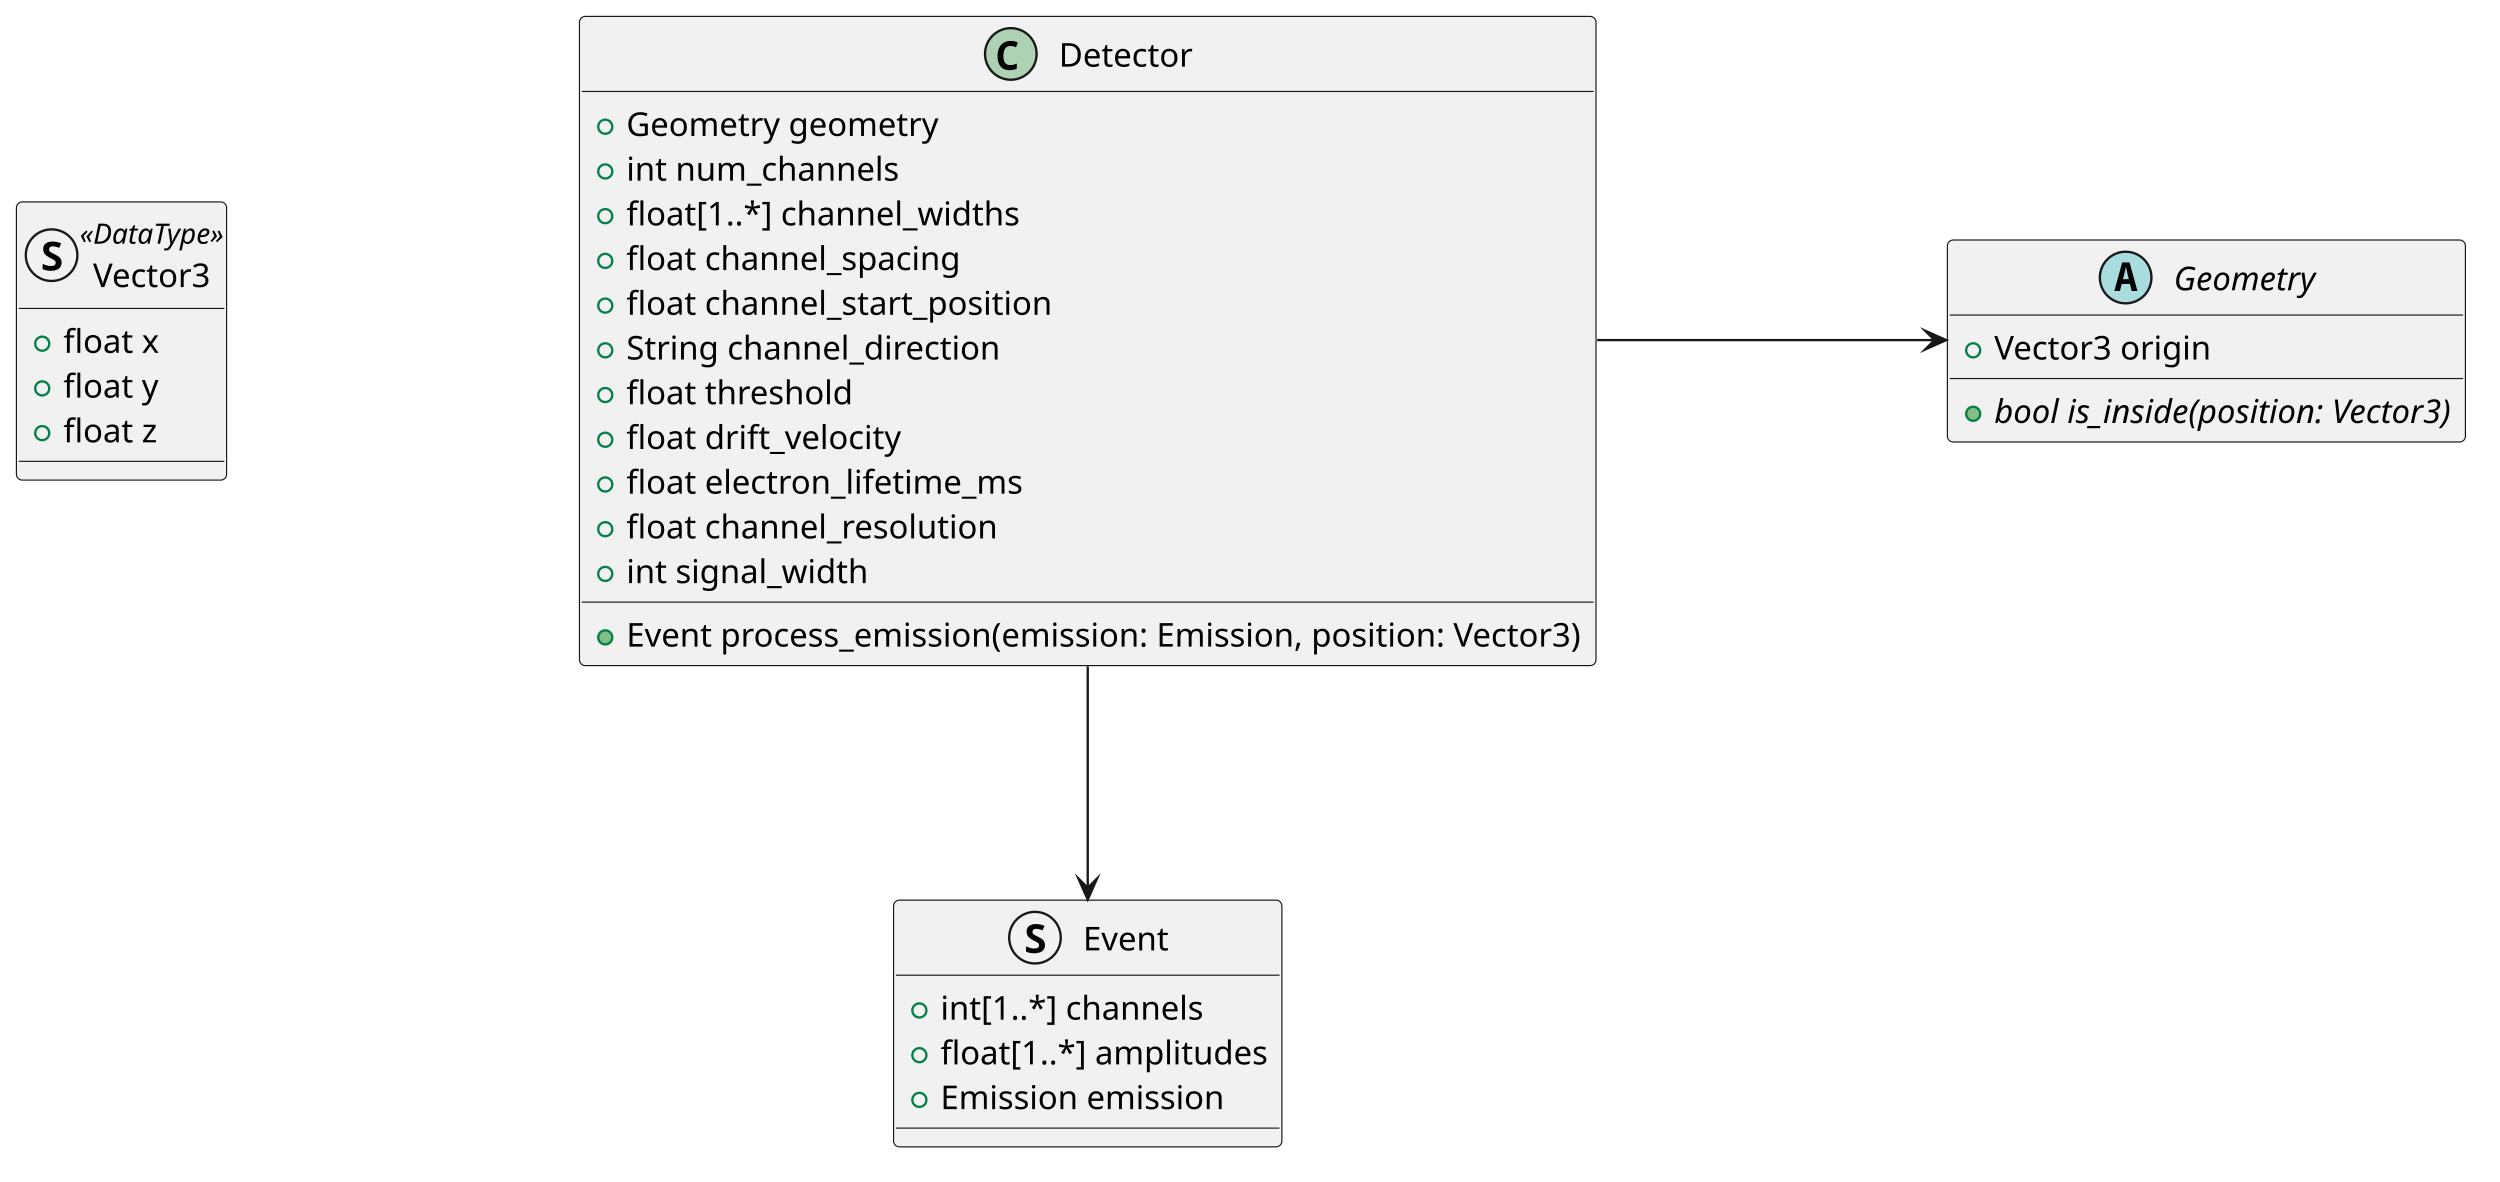
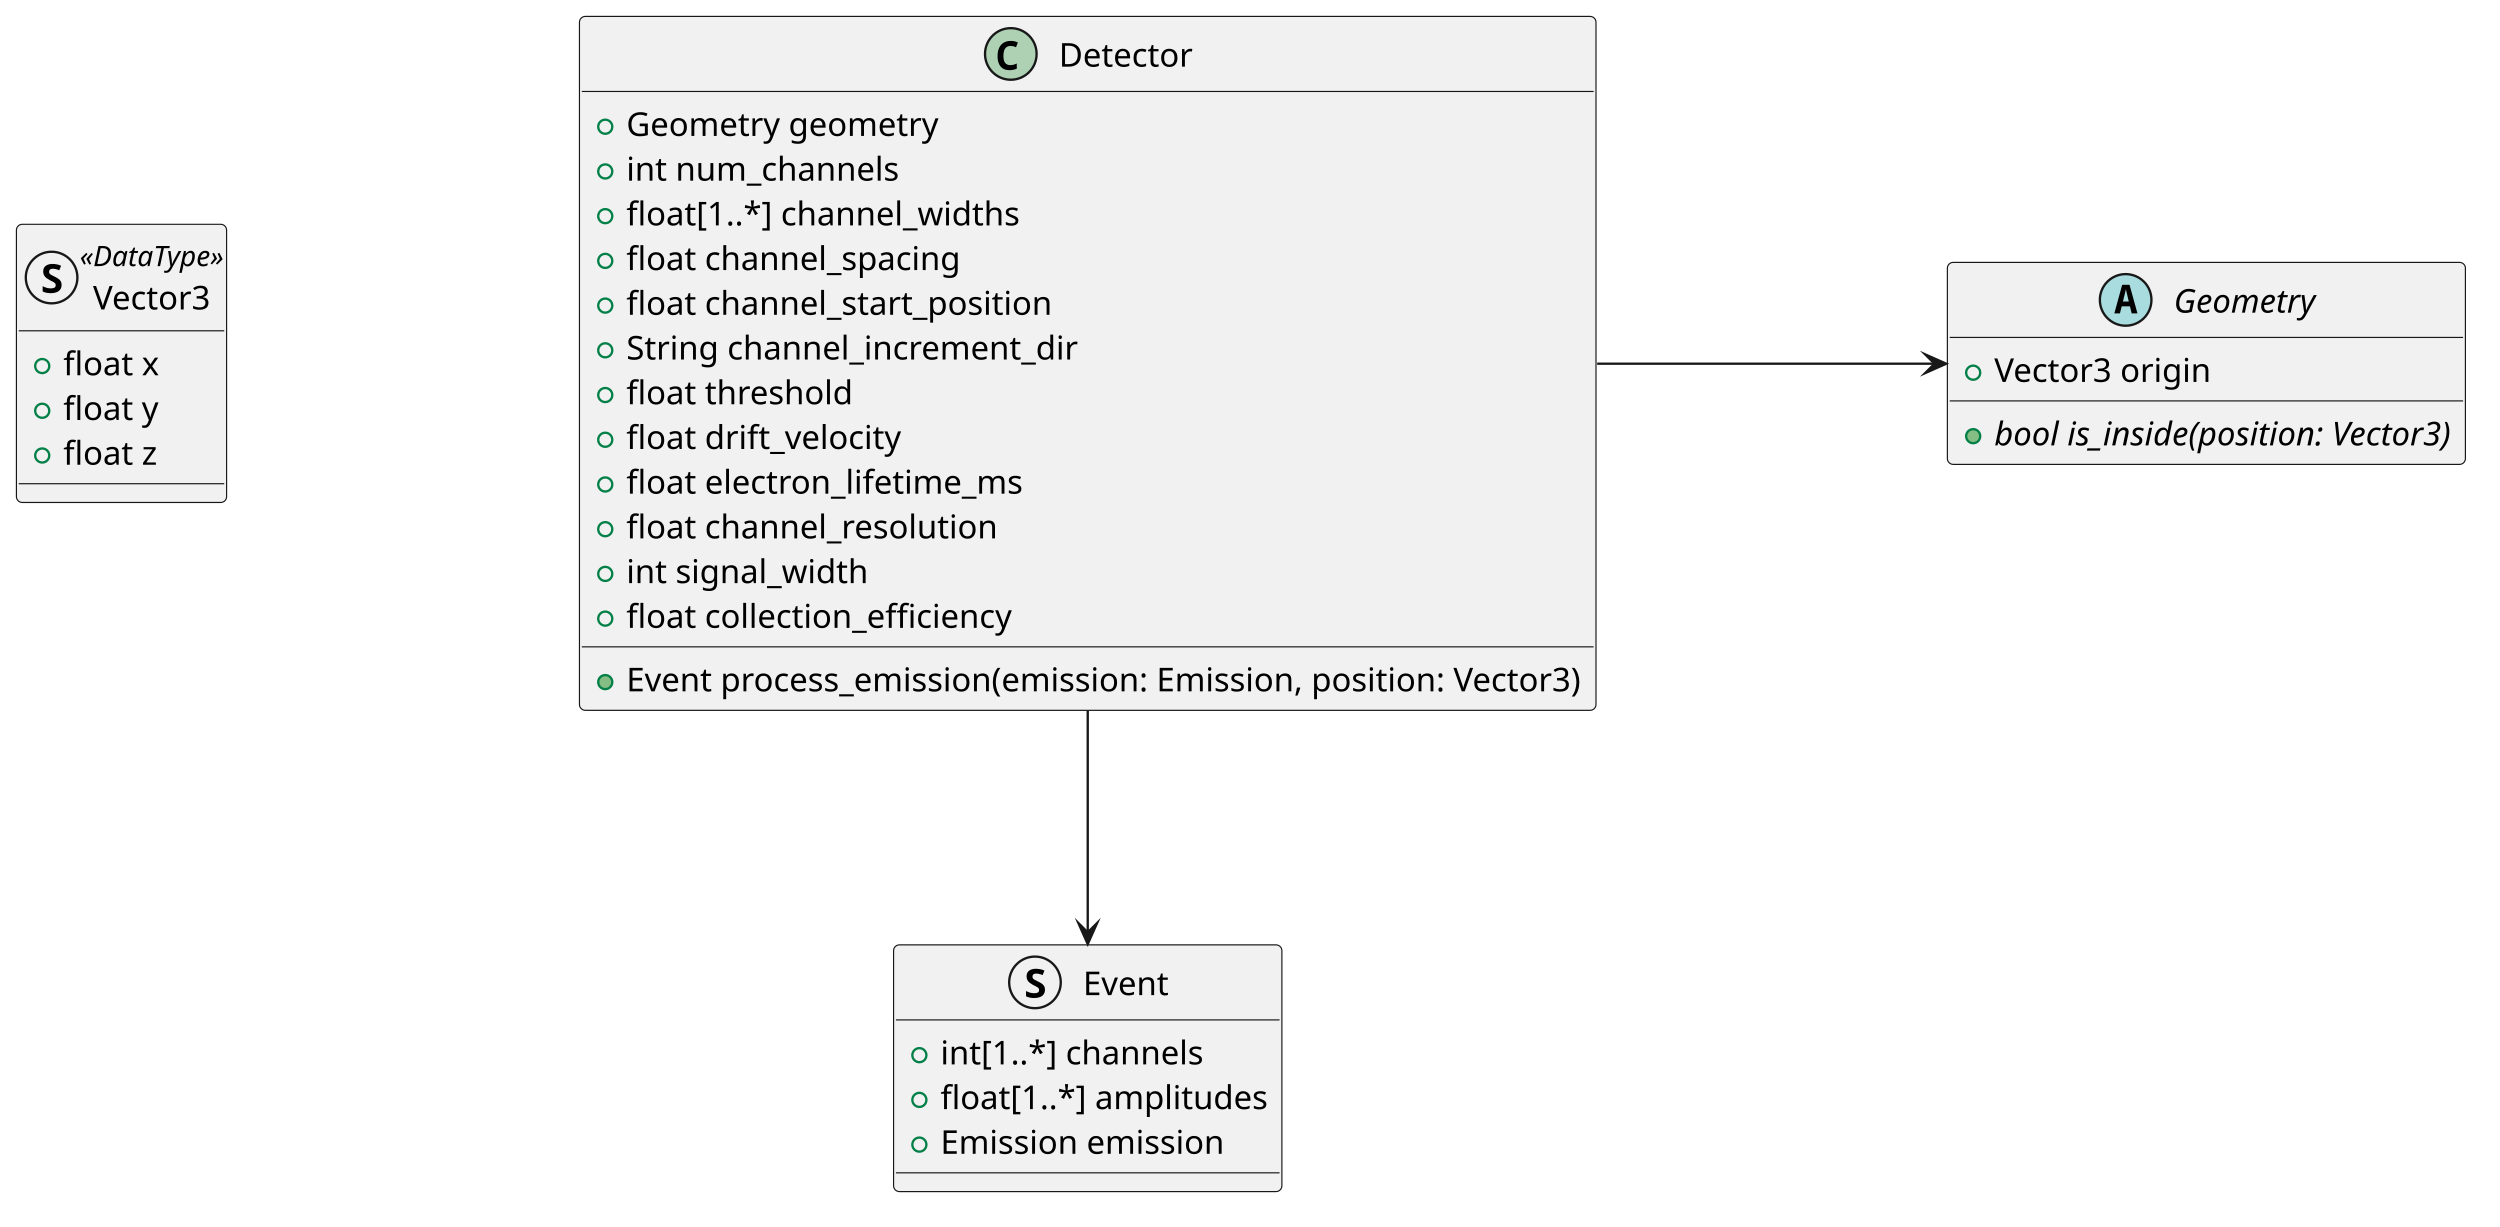
- <svg xmlns="http://www.w3.org/2000/svg" contentStyleType="text/css" data-diagram-type="CLASS" height="504px" preserveAspectRatio="none" style="width:1066px;height:504px;background:#FFFFFF;" version="1.1" viewBox="0 0 1066 504" width="1066px" zoomAndPan="magnify">
+ <svg xmlns="http://www.w3.org/2000/svg" contentStyleType="text/css" data-diagram-type="CLASS" height="523px" preserveAspectRatio="none" style="width:1066px;height:523px;background:#FFFFFF;" version="1.1" viewBox="0 0 1066 523" width="1066px" zoomAndPan="magnify">
  <defs />
  <g>
    <g class="entity" data-qualified-name="Vector3" data-source-line="8" id="ent0001">
-       <rect fill="#F1F1F1" height="118.616" rx="2.5" ry="2.5" style="stroke:#181818;stroke-width:0.5;" width="89.62" x="7" y="86.1" />
-       <ellipse cx="22" cy="108.806" fill="#F1F1F1" rx="11" ry="11" style="stroke:#181818;stroke-width:1;" />
-       <path d="M21.672,115.478 Q20.75,115.478 19.859,115.306 Q18.969,115.118 18.188,114.743 L18.188,112.493 Q19.141,112.978 20.016,113.212 Q20.906,113.431 21.75,113.431 Q22.625,113.431 23.188,113.134 Q23.75,112.837 23.75,112.056 Q23.75,111.509 23.453,111.212 Q23.156,110.9 22.594,110.618 Q22.031,110.337 21.25,109.931 Q20.469,109.509 19.812,109.025 Q19.172,108.525 18.797,107.853 Q18.422,107.181 18.422,106.228 Q18.422,104.603 19.516,103.806 Q20.625,102.993 22.406,102.993 Q23.125,102.993 24.109,103.165 Q25.094,103.322 26.047,103.775 L25.266,105.697 Q24.422,105.337 23.734,105.197 Q23.062,105.04 22.547,105.04 Q21.703,105.04 21.312,105.384 Q20.938,105.712 20.938,106.353 Q20.938,106.837 21.172,107.15 Q21.422,107.447 21.891,107.697 Q22.375,107.947 23.109,108.322 Q24.109,108.806 24.812,109.275 Q25.516,109.743 25.891,110.368 Q26.266,110.978 26.266,111.915 Q26.266,113.103 25.688,113.9 Q25.125,114.681 24.078,115.087 Q23.047,115.478 21.672,115.478 Z " fill="#000000" />
-       <text fill="#000000" font-family="sans-serif" font-size="12" font-style="italic" lengthAdjust="spacing" textLength="61.62" x="34" y="103.928">«DataType»</text>
-       <text fill="#000000" font-family="sans-serif" font-size="14" lengthAdjust="spacing" textLength="50.33" x="39.645" y="122.41">Vector3</text>
-       <line style="stroke:#181818;stroke-width:0.5;" x1="8" x2="95.62" y1="131.512" y2="131.512" />
+       <rect fill="#F1F1F1" height="118.616" rx="2.5" ry="2.5" style="stroke:#181818;stroke-width:0.5;" width="89.62" x="7" y="95.64" />
+       <ellipse cx="22" cy="118.346" fill="#F1F1F1" rx="11" ry="11" style="stroke:#181818;stroke-width:1;" />
+       <path d="M21.672,125.018 Q20.75,125.018 19.859,124.846 Q18.969,124.659 18.188,124.284 L18.188,122.034 Q19.141,122.518 20.016,122.752 Q20.906,122.971 21.75,122.971 Q22.625,122.971 23.188,122.674 Q23.75,122.377 23.75,121.596 Q23.75,121.049 23.453,120.752 Q23.156,120.44 22.594,120.159 Q22.031,119.877 21.25,119.471 Q20.469,119.049 19.812,118.565 Q19.172,118.065 18.797,117.393 Q18.422,116.721 18.422,115.768 Q18.422,114.143 19.516,113.346 Q20.625,112.534 22.406,112.534 Q23.125,112.534 24.109,112.705 Q25.094,112.862 26.047,113.315 L25.266,115.237 Q24.422,114.877 23.734,114.737 Q23.062,114.58 22.547,114.58 Q21.703,114.58 21.312,114.924 Q20.938,115.252 20.938,115.893 Q20.938,116.377 21.172,116.69 Q21.422,116.987 21.891,117.237 Q22.375,117.487 23.109,117.862 Q24.109,118.346 24.812,118.815 Q25.516,119.284 25.891,119.909 Q26.266,120.518 26.266,121.455 Q26.266,122.643 25.688,123.44 Q25.125,124.221 24.078,124.627 Q23.047,125.018 21.672,125.018 Z " fill="#000000" />
+       <text fill="#000000" font-family="sans-serif" font-size="12" font-style="italic" lengthAdjust="spacing" textLength="61.62" x="34" y="113.468">«DataType»</text>
+       <text fill="#000000" font-family="sans-serif" font-size="14" lengthAdjust="spacing" textLength="50.33" x="39.645" y="131.95">Vector3</text>
+       <line style="stroke:#181818;stroke-width:0.5;" x1="8" x2="95.62" y1="141.052" y2="141.052" />
      <g data-visibility-modifier="PUBLIC_FIELD">
-         <ellipse cx="18" cy="146.546" fill="none" rx="3" ry="3" style="stroke:#038048;stroke-width:1;" />
+         <ellipse cx="18" cy="156.086" fill="none" rx="3" ry="3" style="stroke:#038048;stroke-width:1;" />
      </g>
-       <text fill="#000000" font-family="sans-serif" font-size="14" lengthAdjust="spacing" textLength="40.852" x="27" y="150.478">float x</text>
+       <text fill="#000000" font-family="sans-serif" font-size="14" lengthAdjust="spacing" textLength="40.852" x="27" y="160.018">float x</text>
      <g data-visibility-modifier="PUBLIC_FIELD">
-         <ellipse cx="18" cy="165.614" fill="none" rx="3" ry="3" style="stroke:#038048;stroke-width:1;" />
+         <ellipse cx="18" cy="175.154" fill="none" rx="3" ry="3" style="stroke:#038048;stroke-width:1;" />
      </g>
-       <text fill="#000000" font-family="sans-serif" font-size="14" lengthAdjust="spacing" textLength="40.586" x="27" y="169.546">float y</text>
+       <text fill="#000000" font-family="sans-serif" font-size="14" lengthAdjust="spacing" textLength="40.586" x="27" y="179.086">float y</text>
      <g data-visibility-modifier="PUBLIC_FIELD">
-         <ellipse cx="18" cy="184.682" fill="none" rx="3" ry="3" style="stroke:#038048;stroke-width:1;" />
+         <ellipse cx="18" cy="194.222" fill="none" rx="3" ry="3" style="stroke:#038048;stroke-width:1;" />
      </g>
-       <text fill="#000000" font-family="sans-serif" font-size="14" lengthAdjust="spacing" textLength="40.026" x="27" y="188.614">float z</text>
-       <line style="stroke:#181818;stroke-width:0.5;" x1="8" x2="95.62" y1="196.716" y2="196.716" />
+       <text fill="#000000" font-family="sans-serif" font-size="14" lengthAdjust="spacing" textLength="40.026" x="27" y="198.154">float z</text>
+       <line style="stroke:#181818;stroke-width:0.5;" x1="8" x2="95.62" y1="206.256" y2="206.256" />
    </g>
    <g class="entity" data-qualified-name="Geometry" data-source-line="15" id="ent0002">
-       <rect fill="#F1F1F1" height="86.136" rx="2.5" ry="2.5" style="stroke:#181818;stroke-width:0.5;" width="220.893" x="830.36" y="102.34" />
-       <ellipse cx="906.38" cy="118.34" fill="#A9DCDF" rx="11" ry="11" style="stroke:#181818;stroke-width:1;" />
-       <path d="M901.552,124.09 L904.895,111.903 L908.036,111.903 L911.411,124.09 L908.942,124.09 L908.208,121.074 L904.692,121.074 L903.942,124.09 L901.552,124.09 Z M905.958,116.043 L905.208,119.043 L907.723,119.043 L907.005,116.043 Q906.864,115.465 906.739,114.918 Q906.614,114.356 906.473,113.778 Q906.364,114.356 906.223,114.918 Q906.083,115.465 905.958,116.043 Z " fill="#000000" />
-       <text fill="#000000" font-family="sans-serif" font-size="14" font-style="italic" lengthAdjust="spacing" textLength="60.354" x="926.88" y="123.772">Geometry</text>
-       <line style="stroke:#181818;stroke-width:0.5;" x1="831.36" x2="1050.253" y1="134.34" y2="134.34" />
+       <rect fill="#F1F1F1" height="86.136" rx="2.5" ry="2.5" style="stroke:#181818;stroke-width:0.5;" width="220.893" x="830.36" y="111.88" />
+       <ellipse cx="906.38" cy="127.88" fill="#A9DCDF" rx="11" ry="11" style="stroke:#181818;stroke-width:1;" />
+       <path d="M901.552,133.63 L904.895,121.442 L908.036,121.442 L911.411,133.63 L908.942,133.63 L908.208,130.614 L904.692,130.614 L903.942,133.63 L901.552,133.63 Z M905.958,125.583 L905.208,128.583 L907.723,128.583 L907.005,125.583 Q906.864,125.005 906.739,124.458 Q906.614,123.896 906.473,123.317 Q906.364,123.896 906.223,124.458 Q906.083,125.005 905.958,125.583 Z " fill="#000000" />
+       <text fill="#000000" font-family="sans-serif" font-size="14" font-style="italic" lengthAdjust="spacing" textLength="60.354" x="926.88" y="133.312">Geometry</text>
+       <line style="stroke:#181818;stroke-width:0.5;" x1="831.36" x2="1050.253" y1="143.88" y2="143.88" />
      <g data-visibility-modifier="PUBLIC_FIELD">
-         <ellipse cx="841.36" cy="149.374" fill="none" rx="3" ry="3" style="stroke:#038048;stroke-width:1;" />
+         <ellipse cx="841.36" cy="158.914" fill="none" rx="3" ry="3" style="stroke:#038048;stroke-width:1;" />
      </g>
-       <text fill="#000000" font-family="sans-serif" font-size="14" lengthAdjust="spacing" textLength="92.708" x="850.36" y="153.306">Vector3 origin</text>
-       <line style="stroke:#181818;stroke-width:0.5;" x1="831.36" x2="1050.253" y1="161.408" y2="161.408" />
+       <text fill="#000000" font-family="sans-serif" font-size="14" lengthAdjust="spacing" textLength="92.708" x="850.36" y="162.846">Vector3 origin</text>
+       <line style="stroke:#181818;stroke-width:0.5;" x1="831.36" x2="1050.253" y1="170.948" y2="170.948" />
      <g data-visibility-modifier="PUBLIC_METHOD">
-         <ellipse cx="841.36" cy="176.442" fill="#84BE84" rx="3" ry="3" style="stroke:#038048;stroke-width:1;" />
+         <ellipse cx="841.36" cy="185.982" fill="#84BE84" rx="3" ry="3" style="stroke:#038048;stroke-width:1;" />
      </g>
-       <text fill="#000000" font-family="sans-serif" font-size="14" font-style="italic" lengthAdjust="spacing" textLength="194.893" x="850.36" y="180.374">bool is_inside(position: Vector3)</text>
+       <text fill="#000000" font-family="sans-serif" font-size="14" font-style="italic" lengthAdjust="spacing" textLength="194.893" x="850.36" y="189.914">bool is_inside(position: Vector3)</text>
    </g>
-     <g class="entity" data-qualified-name="Detector" data-source-line="21" id="ent0003">
-       <rect fill="#F1F1F1" height="276.815" rx="2.5" ry="2.5" style="stroke:#181818;stroke-width:0.5;" width="433.454" x="247.08" y="7" />
+     <g class="entity" data-qualified-name="Detector" data-source-line="20" id="ent0003">
+       <rect fill="#F1F1F1" height="295.883" rx="2.5" ry="2.5" style="stroke:#181818;stroke-width:0.5;" width="433.454" x="247.08" y="7" />
      <ellipse cx="431.011" cy="23" fill="#ADD1B2" rx="11" ry="11" style="stroke:#181818;stroke-width:1;" />
      <path d="M430.48,29.922 Q428.73,29.922 427.589,29.188 Q426.464,28.438 425.902,27.094 Q425.355,25.734 425.355,23.938 Q425.355,21.906 426.011,20.453 Q426.668,19 427.949,18.219 Q429.23,17.438 431.105,17.438 Q431.996,17.438 432.668,17.625 Q433.339,17.797 434.027,18.141 L433.214,20.156 Q432.589,19.844 432.043,19.719 Q431.511,19.594 431.027,19.594 Q429.855,19.594 429.152,20.125 Q428.449,20.656 428.152,21.609 Q427.855,22.562 427.855,23.828 Q427.855,25.844 428.574,26.812 Q429.293,27.766 430.886,27.766 Q431.48,27.766 432.105,27.609 Q432.73,27.453 433.558,27.078 L433.558,29.297 Q432.824,29.609 432.027,29.766 Q431.246,29.922 430.48,29.922 Z " fill="#000000" />
      <text fill="#000000" font-family="sans-serif" font-size="14" lengthAdjust="spacing" textLength="57.092" x="451.511" y="28.432">Detector</text>
      <line style="stroke:#181818;stroke-width:0.5;" x1="248.08" x2="679.534" y1="39" y2="39" />
      <g data-visibility-modifier="PUBLIC_FIELD">
        <ellipse cx="258.08" cy="54.034" fill="none" rx="3" ry="3" style="stroke:#038048;stroke-width:1;" />
      </g>
      <text fill="#000000" font-family="sans-serif" font-size="14" lengthAdjust="spacing" textLength="133.097" x="267.08" y="57.966">Geometry geometry</text>
      <g data-visibility-modifier="PUBLIC_FIELD">
        <ellipse cx="258.08" cy="73.102" fill="none" rx="3" ry="3" style="stroke:#038048;stroke-width:1;" />
      </g>
      <text fill="#000000" font-family="sans-serif" font-size="14" lengthAdjust="spacing" textLength="116.311" x="267.08" y="77.034">int num_channels</text>
      <g data-visibility-modifier="PUBLIC_FIELD">
        <ellipse cx="258.08" cy="92.17" fill="none" rx="3" ry="3" style="stroke:#038048;stroke-width:1;" />
      </g>
      <text fill="#000000" font-family="sans-serif" font-size="14" lengthAdjust="spacing" textLength="167.775" x="267.08" y="96.102">float[1..*] channel_widths</text>
      <g data-visibility-modifier="PUBLIC_FIELD">
        <ellipse cx="258.08" cy="111.238" fill="none" rx="3" ry="3" style="stroke:#038048;stroke-width:1;" />
      </g>
      <text fill="#000000" font-family="sans-serif" font-size="14" lengthAdjust="spacing" textLength="142.463" x="267.08" y="115.17">float channel_spacing</text>
      <g data-visibility-modifier="PUBLIC_FIELD">
        <ellipse cx="258.08" cy="130.306" fill="none" rx="3" ry="3" style="stroke:#038048;stroke-width:1;" />
      </g>
      <text fill="#000000" font-family="sans-serif" font-size="14" lengthAdjust="spacing" textLength="181.551" x="267.08" y="134.238">float channel_start_position</text>
      <g data-visibility-modifier="PUBLIC_FIELD">
        <ellipse cx="258.08" cy="149.374" fill="none" rx="3" ry="3" style="stroke:#038048;stroke-width:1;" />
      </g>
-       <text fill="#000000" font-family="sans-serif" font-size="14" lengthAdjust="spacing" textLength="159.697" x="267.08" y="153.305">String channel_direction</text>
+       <text fill="#000000" font-family="sans-serif" font-size="14" lengthAdjust="spacing" textLength="192.863" x="267.08" y="153.305">String channel_increment_dir</text>
      <g data-visibility-modifier="PUBLIC_FIELD">
        <ellipse cx="258.08" cy="168.441" fill="none" rx="3" ry="3" style="stroke:#038048;stroke-width:1;" />
      </g>
      <text fill="#000000" font-family="sans-serif" font-size="14" lengthAdjust="spacing" textLength="96.88" x="267.08" y="172.373">float threshold</text>
      <g data-visibility-modifier="PUBLIC_FIELD">
        <ellipse cx="258.08" cy="187.509" fill="none" rx="3" ry="3" style="stroke:#038048;stroke-width:1;" />
      </g>
      <text fill="#000000" font-family="sans-serif" font-size="14" lengthAdjust="spacing" textLength="117.152" x="267.08" y="191.441">float drift_velocity</text>
      <g data-visibility-modifier="PUBLIC_FIELD">
        <ellipse cx="258.08" cy="206.577" fill="none" rx="3" ry="3" style="stroke:#038048;stroke-width:1;" />
      </g>
      <text fill="#000000" font-family="sans-serif" font-size="14" lengthAdjust="spacing" textLength="169.343" x="267.08" y="210.509">float electron_lifetime_ms</text>
      <g data-visibility-modifier="PUBLIC_FIELD">
        <ellipse cx="258.08" cy="225.645" fill="none" rx="3" ry="3" style="stroke:#038048;stroke-width:1;" />
      </g>
      <text fill="#000000" font-family="sans-serif" font-size="14" lengthAdjust="spacing" textLength="158.605" x="267.08" y="229.577">float channel_resolution</text>
      <g data-visibility-modifier="PUBLIC_FIELD">
        <ellipse cx="258.08" cy="244.713" fill="none" rx="3" ry="3" style="stroke:#038048;stroke-width:1;" />
      </g>
      <text fill="#000000" font-family="sans-serif" font-size="14" lengthAdjust="spacing" textLength="103.152" x="267.08" y="248.645">int signal_width</text>
-       <line style="stroke:#181818;stroke-width:0.5;" x1="248.08" x2="679.534" y1="256.747" y2="256.747" />
+       <g data-visibility-modifier="PUBLIC_FIELD">
+         <ellipse cx="258.08" cy="263.781" fill="none" rx="3" ry="3" style="stroke:#038048;stroke-width:1;" />
+       </g>
+       <text fill="#000000" font-family="sans-serif" font-size="14" lengthAdjust="spacing" textLength="164.359" x="267.08" y="267.713">float collection_efficiency</text>
+       <line style="stroke:#181818;stroke-width:0.5;" x1="248.08" x2="679.534" y1="275.815" y2="275.815" />
      <g data-visibility-modifier="PUBLIC_METHOD">
-         <ellipse cx="258.08" cy="271.781" fill="#84BE84" rx="3" ry="3" style="stroke:#038048;stroke-width:1;" />
+         <ellipse cx="258.08" cy="290.849" fill="#84BE84" rx="3" ry="3" style="stroke:#038048;stroke-width:1;" />
      </g>
-       <text fill="#000000" font-family="sans-serif" font-size="14" lengthAdjust="spacing" textLength="407.454" x="267.08" y="275.713">Event process_emission(emission: Emission, position: Vector3)</text>
+       <text fill="#000000" font-family="sans-serif" font-size="14" lengthAdjust="spacing" textLength="407.454" x="267.08" y="294.781">Event process_emission(emission: Emission, position: Vector3)</text>
    </g>
    <g class="entity" data-qualified-name="Event" data-source-line="36" id="ent0004">
-       <rect fill="#F1F1F1" height="105.204" rx="2.5" ry="2.5" style="stroke:#181818;stroke-width:0.5;" width="165.579" x="381.02" y="383.82" />
-       <ellipse cx="441.311" cy="399.82" fill="#F1F1F1" rx="11" ry="11" style="stroke:#181818;stroke-width:1;" />
-       <path d="M440.983,406.492 Q440.061,406.492 439.17,406.32 Q438.28,406.132 437.498,405.757 L437.498,403.507 Q438.451,403.992 439.326,404.226 Q440.217,404.445 441.061,404.445 Q441.936,404.445 442.498,404.148 Q443.061,403.851 443.061,403.07 Q443.061,402.523 442.764,402.226 Q442.467,401.914 441.905,401.632 Q441.342,401.351 440.561,400.945 Q439.78,400.523 439.123,400.039 Q438.483,399.539 438.108,398.867 Q437.733,398.195 437.733,397.242 Q437.733,395.617 438.826,394.82 Q439.936,394.007 441.717,394.007 Q442.436,394.007 443.42,394.179 Q444.405,394.336 445.358,394.789 L444.576,396.711 Q443.733,396.351 443.045,396.211 Q442.373,396.054 441.858,396.054 Q441.014,396.054 440.623,396.398 Q440.248,396.726 440.248,397.367 Q440.248,397.851 440.483,398.164 Q440.733,398.461 441.201,398.711 Q441.686,398.961 442.42,399.336 Q443.42,399.82 444.123,400.289 Q444.826,400.757 445.201,401.382 Q445.576,401.992 445.576,402.929 Q445.576,404.117 444.998,404.914 Q444.436,405.695 443.389,406.101 Q442.358,406.492 440.983,406.492 Z " fill="#000000" />
-       <text fill="#000000" font-family="sans-serif" font-size="14" lengthAdjust="spacing" textLength="36.498" x="461.811" y="405.252">Event</text>
-       <line style="stroke:#181818;stroke-width:0.5;" x1="382.02" x2="545.6" y1="415.82" y2="415.82" />
+       <rect fill="#F1F1F1" height="105.204" rx="2.5" ry="2.5" style="stroke:#181818;stroke-width:0.5;" width="165.579" x="381.02" y="402.89" />
+       <ellipse cx="441.311" cy="418.89" fill="#F1F1F1" rx="11" ry="11" style="stroke:#181818;stroke-width:1;" />
+       <path d="M440.983,425.562 Q440.061,425.562 439.17,425.39 Q438.28,425.202 437.498,424.827 L437.498,422.577 Q438.451,423.062 439.326,423.296 Q440.217,423.515 441.061,423.515 Q441.936,423.515 442.498,423.218 Q443.061,422.921 443.061,422.14 Q443.061,421.593 442.764,421.296 Q442.467,420.984 441.905,420.702 Q441.342,420.421 440.561,420.015 Q439.78,419.593 439.123,419.109 Q438.483,418.609 438.108,417.937 Q437.733,417.265 437.733,416.312 Q437.733,414.687 438.826,413.89 Q439.936,413.077 441.717,413.077 Q442.436,413.077 443.42,413.249 Q444.405,413.406 445.358,413.859 L444.576,415.781 Q443.733,415.421 443.045,415.281 Q442.373,415.124 441.858,415.124 Q441.014,415.124 440.623,415.468 Q440.248,415.796 440.248,416.437 Q440.248,416.921 440.483,417.234 Q440.733,417.531 441.201,417.781 Q441.686,418.031 442.42,418.406 Q443.42,418.89 444.123,419.359 Q444.826,419.827 445.201,420.452 Q445.576,421.062 445.576,421.999 Q445.576,423.187 444.998,423.984 Q444.436,424.765 443.389,425.171 Q442.358,425.562 440.983,425.562 Z " fill="#000000" />
+       <text fill="#000000" font-family="sans-serif" font-size="14" lengthAdjust="spacing" textLength="36.498" x="461.811" y="424.322">Event</text>
+       <line style="stroke:#181818;stroke-width:0.5;" x1="382.02" x2="545.6" y1="434.89" y2="434.89" />
      <g data-visibility-modifier="PUBLIC_FIELD">
-         <ellipse cx="392.02" cy="430.854" fill="none" rx="3" ry="3" style="stroke:#038048;stroke-width:1;" />
+         <ellipse cx="392.02" cy="449.924" fill="none" rx="3" ry="3" style="stroke:#038048;stroke-width:1;" />
      </g>
-       <text fill="#000000" font-family="sans-serif" font-size="14" lengthAdjust="spacing" textLength="112.14" x="401.02" y="434.786">int[1..*] channels</text>
+       <text fill="#000000" font-family="sans-serif" font-size="14" lengthAdjust="spacing" textLength="112.14" x="401.02" y="453.856">int[1..*] channels</text>
      <g data-visibility-modifier="PUBLIC_FIELD">
-         <ellipse cx="392.02" cy="449.922" fill="none" rx="3" ry="3" style="stroke:#038048;stroke-width:1;" />
+         <ellipse cx="392.02" cy="468.992" fill="none" rx="3" ry="3" style="stroke:#038048;stroke-width:1;" />
      </g>
-       <text fill="#000000" font-family="sans-serif" font-size="14" lengthAdjust="spacing" textLength="139.579" x="401.02" y="453.854">float[1..*] amplitudes</text>
+       <text fill="#000000" font-family="sans-serif" font-size="14" lengthAdjust="spacing" textLength="139.579" x="401.02" y="472.924">float[1..*] amplitudes</text>
      <g data-visibility-modifier="PUBLIC_FIELD">
-         <ellipse cx="392.02" cy="468.99" fill="none" rx="3" ry="3" style="stroke:#038048;stroke-width:1;" />
+         <ellipse cx="392.02" cy="488.06" fill="none" rx="3" ry="3" style="stroke:#038048;stroke-width:1;" />
      </g>
-       <text fill="#000000" font-family="sans-serif" font-size="14" lengthAdjust="spacing" textLength="121.016" x="401.02" y="472.922">Emission emission</text>
-       <line style="stroke:#181818;stroke-width:0.5;" x1="382.02" x2="545.6" y1="481.024" y2="481.024" />
+       <text fill="#000000" font-family="sans-serif" font-size="14" lengthAdjust="spacing" textLength="121.016" x="401.02" y="491.992">Emission emission</text>
+       <line style="stroke:#181818;stroke-width:0.5;" x1="382.02" x2="545.6" y1="500.094" y2="500.094" />
    </g>
-     <g class="link" data-entity-1="ent0003" data-entity-2="ent0002" data-link-type="dependency" data-source-line="44" id="lnk6">
-       <path codeLine="44" d="M681.02,145.02 C732.54,145.02 780.4,145.02 824.87,145.02" fill="none" id="Detector-to-Geometry" style="stroke:#181818;stroke-width:1;" />
-       <polygon fill="#181818" points="829.87,145.02,820.87,141.02,824.87,145.02,820.87,149.02,829.87,145.02" style="stroke:#181818;stroke-width:1;stroke-linejoin:miter;stroke-miterlimit:10;" />
+     <g class="link" data-entity-1="ent0003" data-entity-2="ent0002" data-link-type="dependency" data-source-line="43" id="lnk6">
+       <path codeLine="43" d="M681.02,155.09 C732.54,155.09 780.4,155.09 824.87,155.09" fill="none" id="Detector-to-Geometry" style="stroke:#181818;stroke-width:1;" />
+       <polygon fill="#181818" points="829.87,155.09,820.87,151.09,824.87,155.09,820.87,159.09,829.87,155.09" style="stroke:#181818;stroke-width:1;stroke-linejoin:miter;stroke-miterlimit:10;" />
    </g>
-     <g class="link" data-entity-1="ent0003" data-entity-2="ent0004" data-link-type="dependency" data-source-line="45" id="lnk7">
-       <path codeLine="45" d="M463.81,284.1 C463.81,319.52 463.81,350.49 463.81,378.57" fill="none" id="Detector-to-Event" style="stroke:#181818;stroke-width:1;" />
-       <polygon fill="#181818" points="463.81,383.57,467.81,374.57,463.81,378.57,459.81,374.57,463.81,383.57" style="stroke:#181818;stroke-width:1;stroke-linejoin:miter;stroke-miterlimit:10;" />
+     <g class="link" data-entity-1="ent0003" data-entity-2="ent0004" data-link-type="dependency" data-source-line="44" id="lnk7">
+       <path codeLine="44" d="M463.81,303.02 C463.81,338.72 463.81,369.6 463.81,397.57" fill="none" id="Detector-to-Event" style="stroke:#181818;stroke-width:1;" />
+       <polygon fill="#181818" points="463.81,402.57,467.81,393.57,463.81,397.57,459.81,393.57,463.81,402.57" style="stroke:#181818;stroke-width:1;stroke-linejoin:miter;stroke-miterlimit:10;" />
    </g>
  </g>
</svg>
